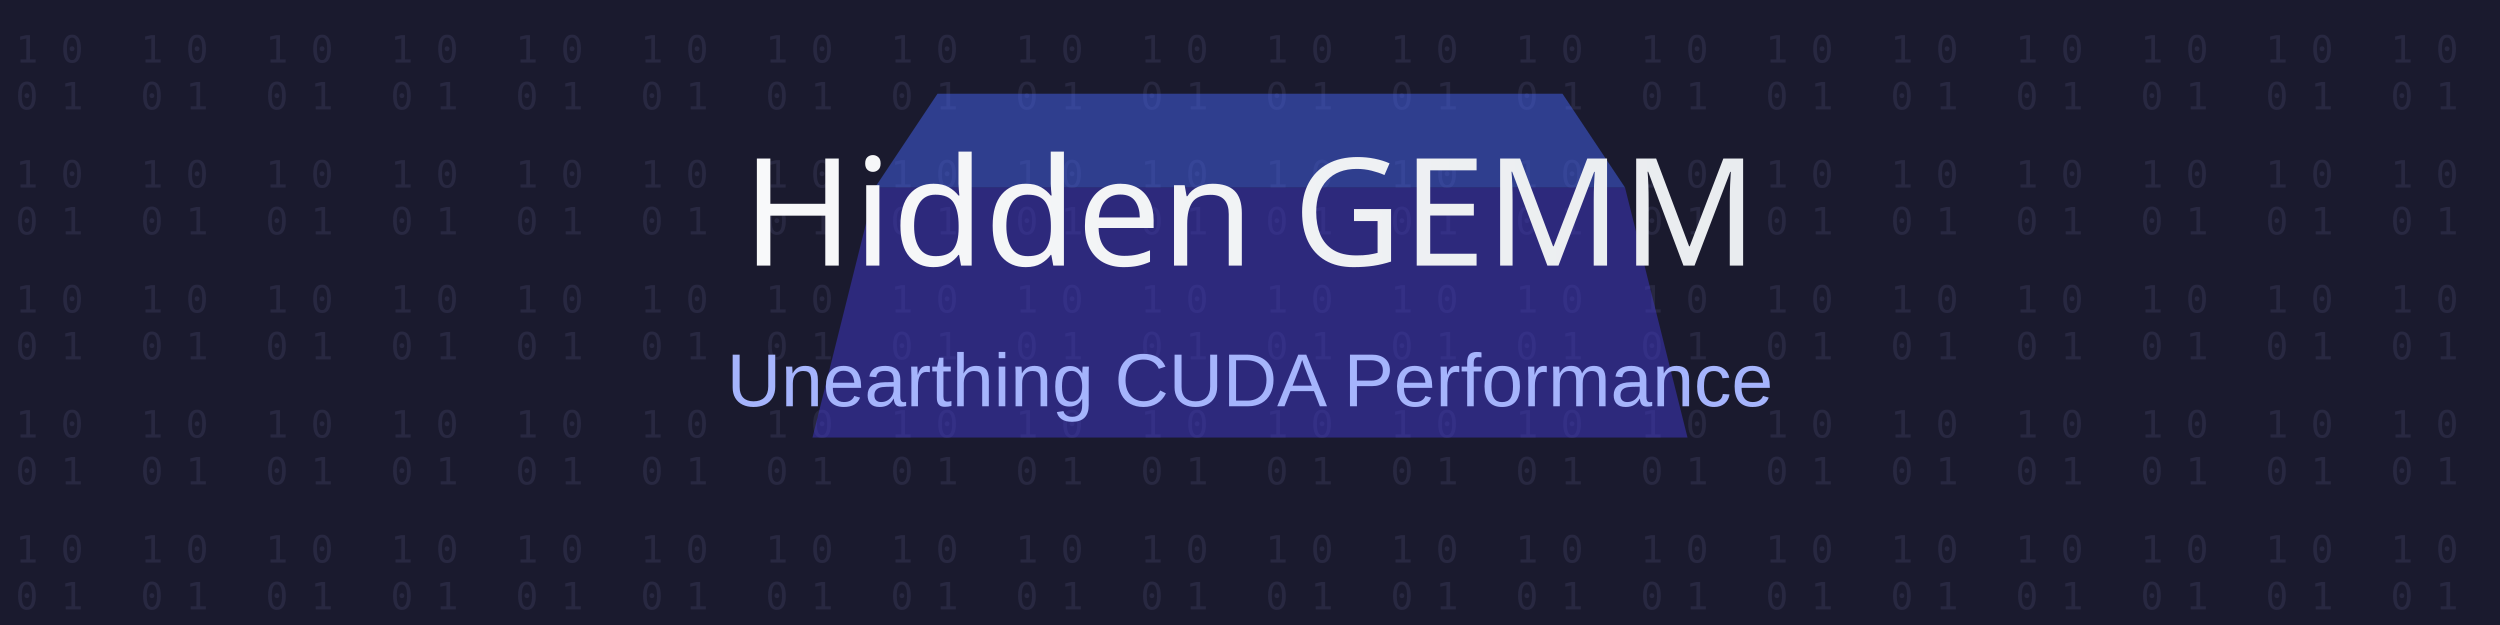
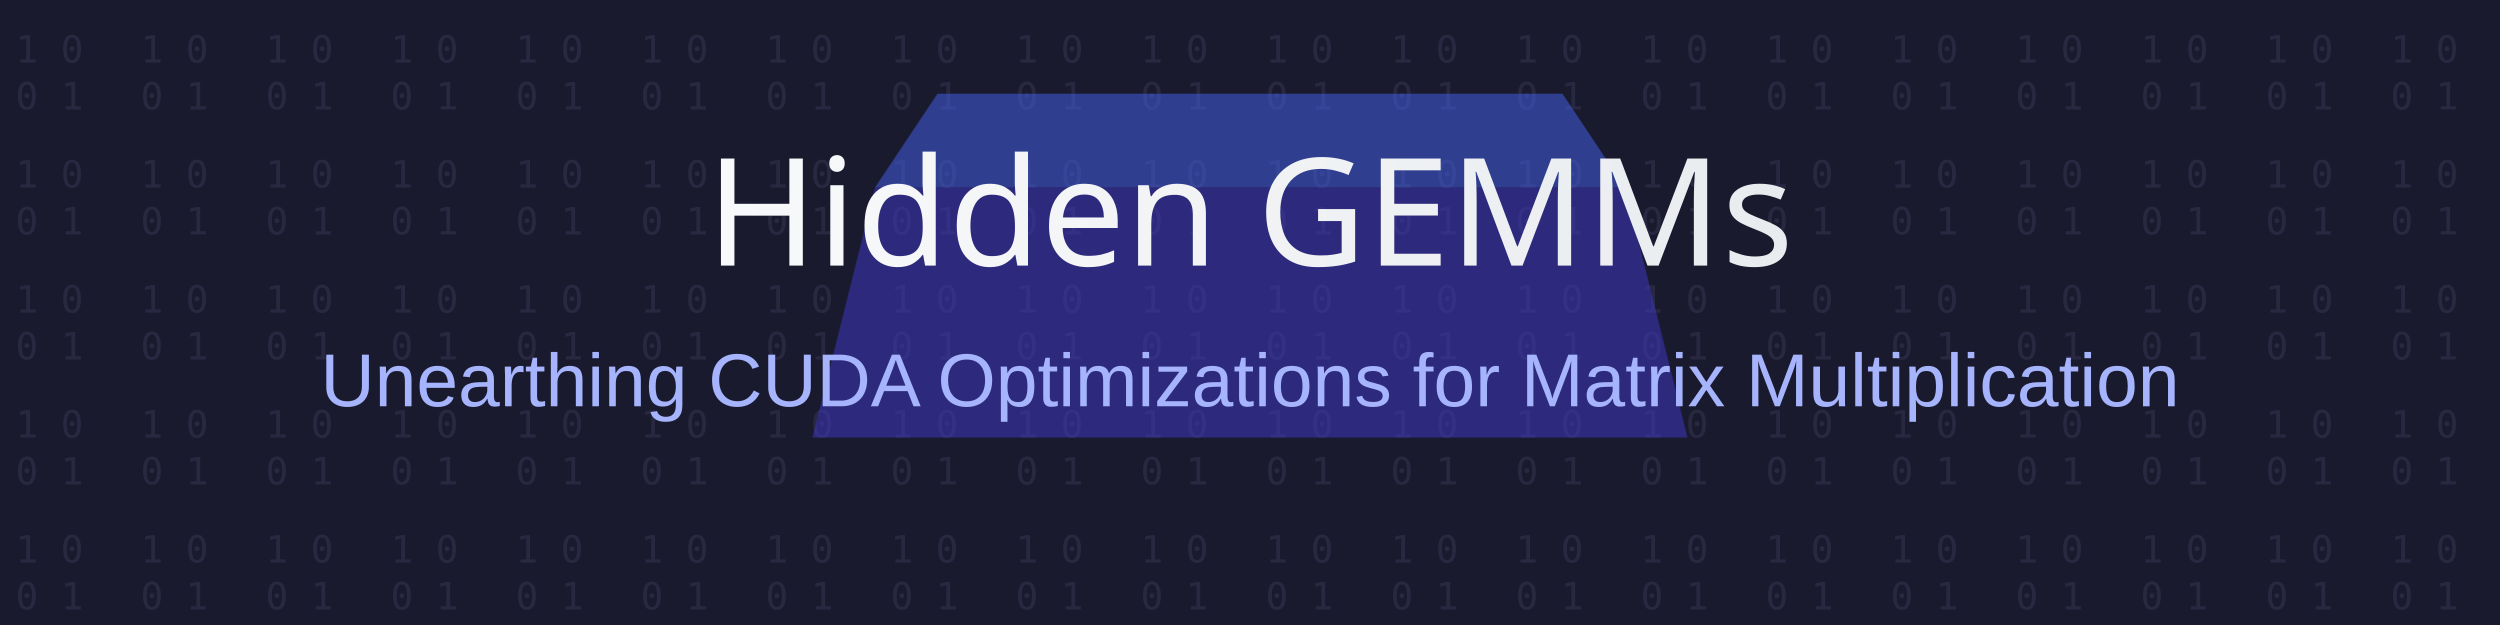
<svg xmlns="http://www.w3.org/2000/svg" viewBox="0 0 800 200">
  <rect width="100%" height="100%" fill="#1A1A2E" />
  <defs>
    <pattern id="matrix" x="0" y="0" width="40" height="40" patternUnits="userSpaceOnUse">
      <text x="5" y="20" fill="#4A4A6E" opacity="0.3" font-family="monospace">1 0</text>
      <text x="5" y="35" fill="#4A4A6E" opacity="0.3" font-family="monospace">0 1</text>
    </pattern>
  </defs>
  <rect width="100%" height="100%" fill="url(#matrix)" />
  <path d="M300 30 L500 30 L520 60 L280 60 Z" fill="#4361EE" opacity="0.5" />
  <path d="M280 60 L520 60 L540 140 L260 140 Z" fill="#3F37C9" opacity="0.5" />
  <defs>
    <linearGradient id="titleGradient" x1="0%" y1="0%" x2="100%" y2="0%">
      <stop offset="0%" style="stop-color:#F8F9FA" />
      <stop offset="100%" style="stop-color:#E9ECEF" />
    </linearGradient>
  </defs>
  <text x="400" y="85" font-family="Arial Black, sans-serif" font-size="48" text-anchor="middle" fill="url(#titleGradient)">
-     Hidden GEMM
+     Hidden GEMMs
  </text>
  <text x="400" y="130" font-family="Arial, sans-serif" font-size="24" text-anchor="middle" fill="#A5B4FC">
-     Unearthing CUDA Performance
+     Unearthing CUDA Optimizations for Matrix Multiplication
  </text>
</svg>
